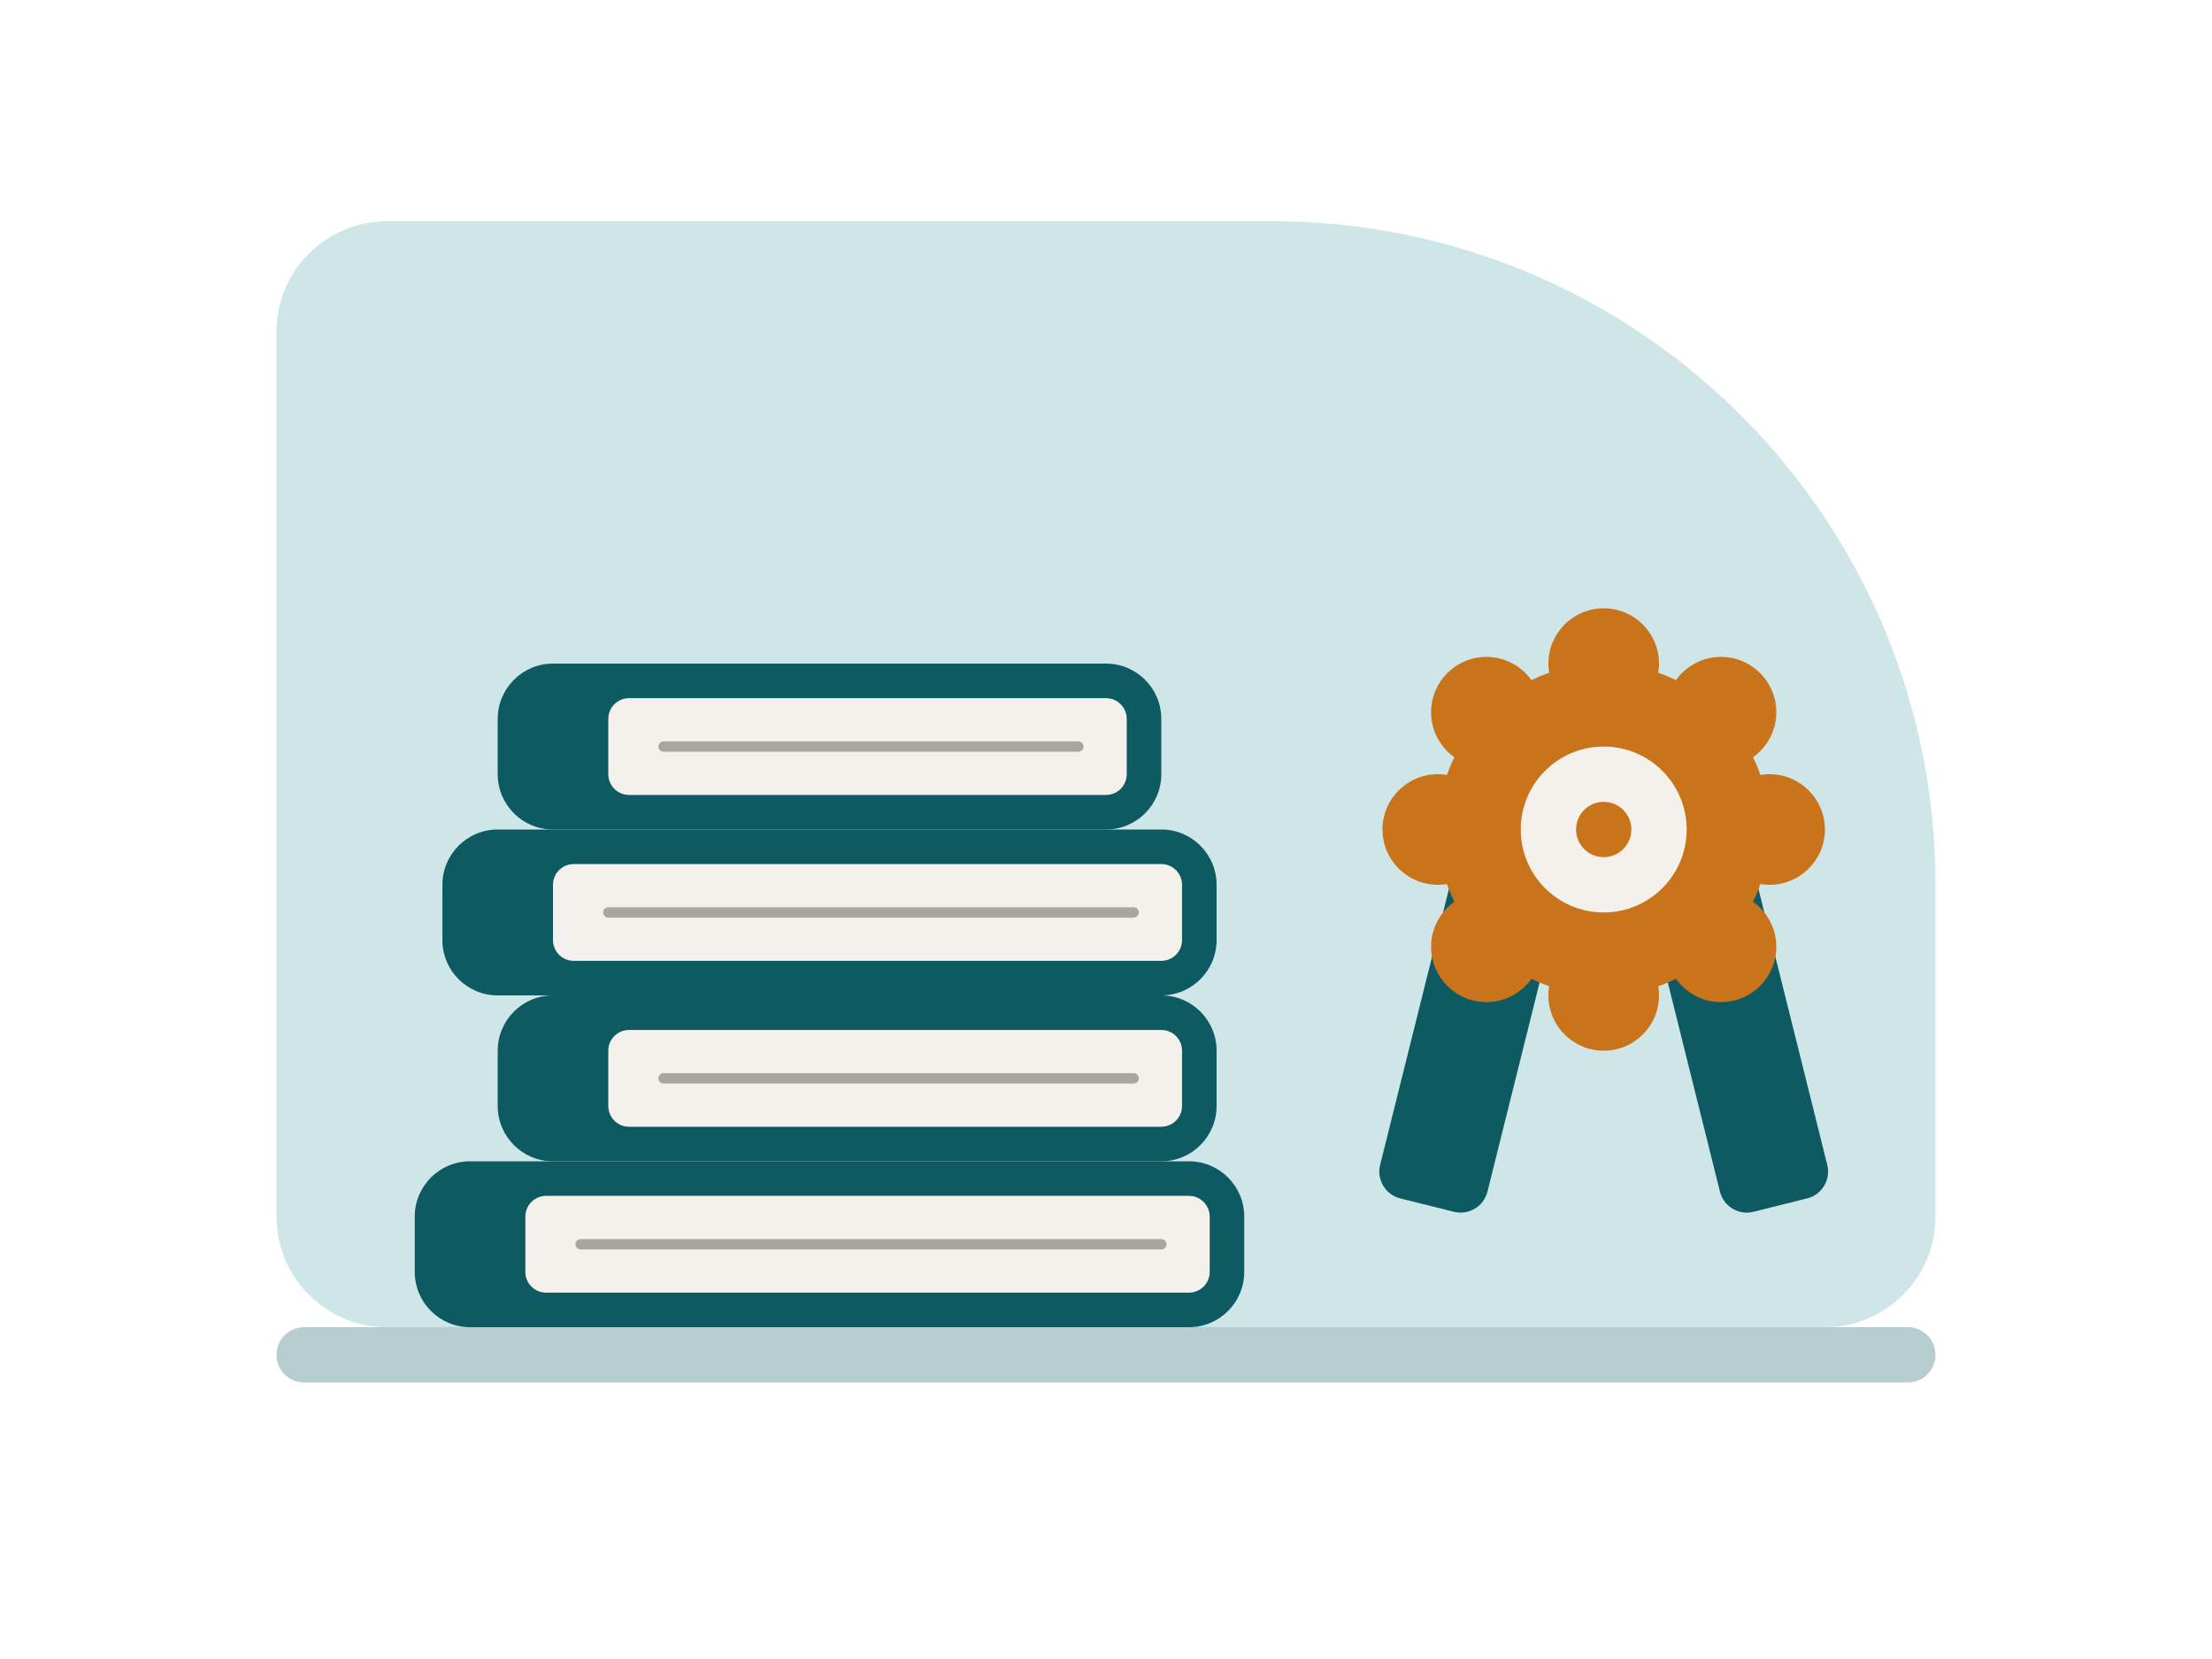
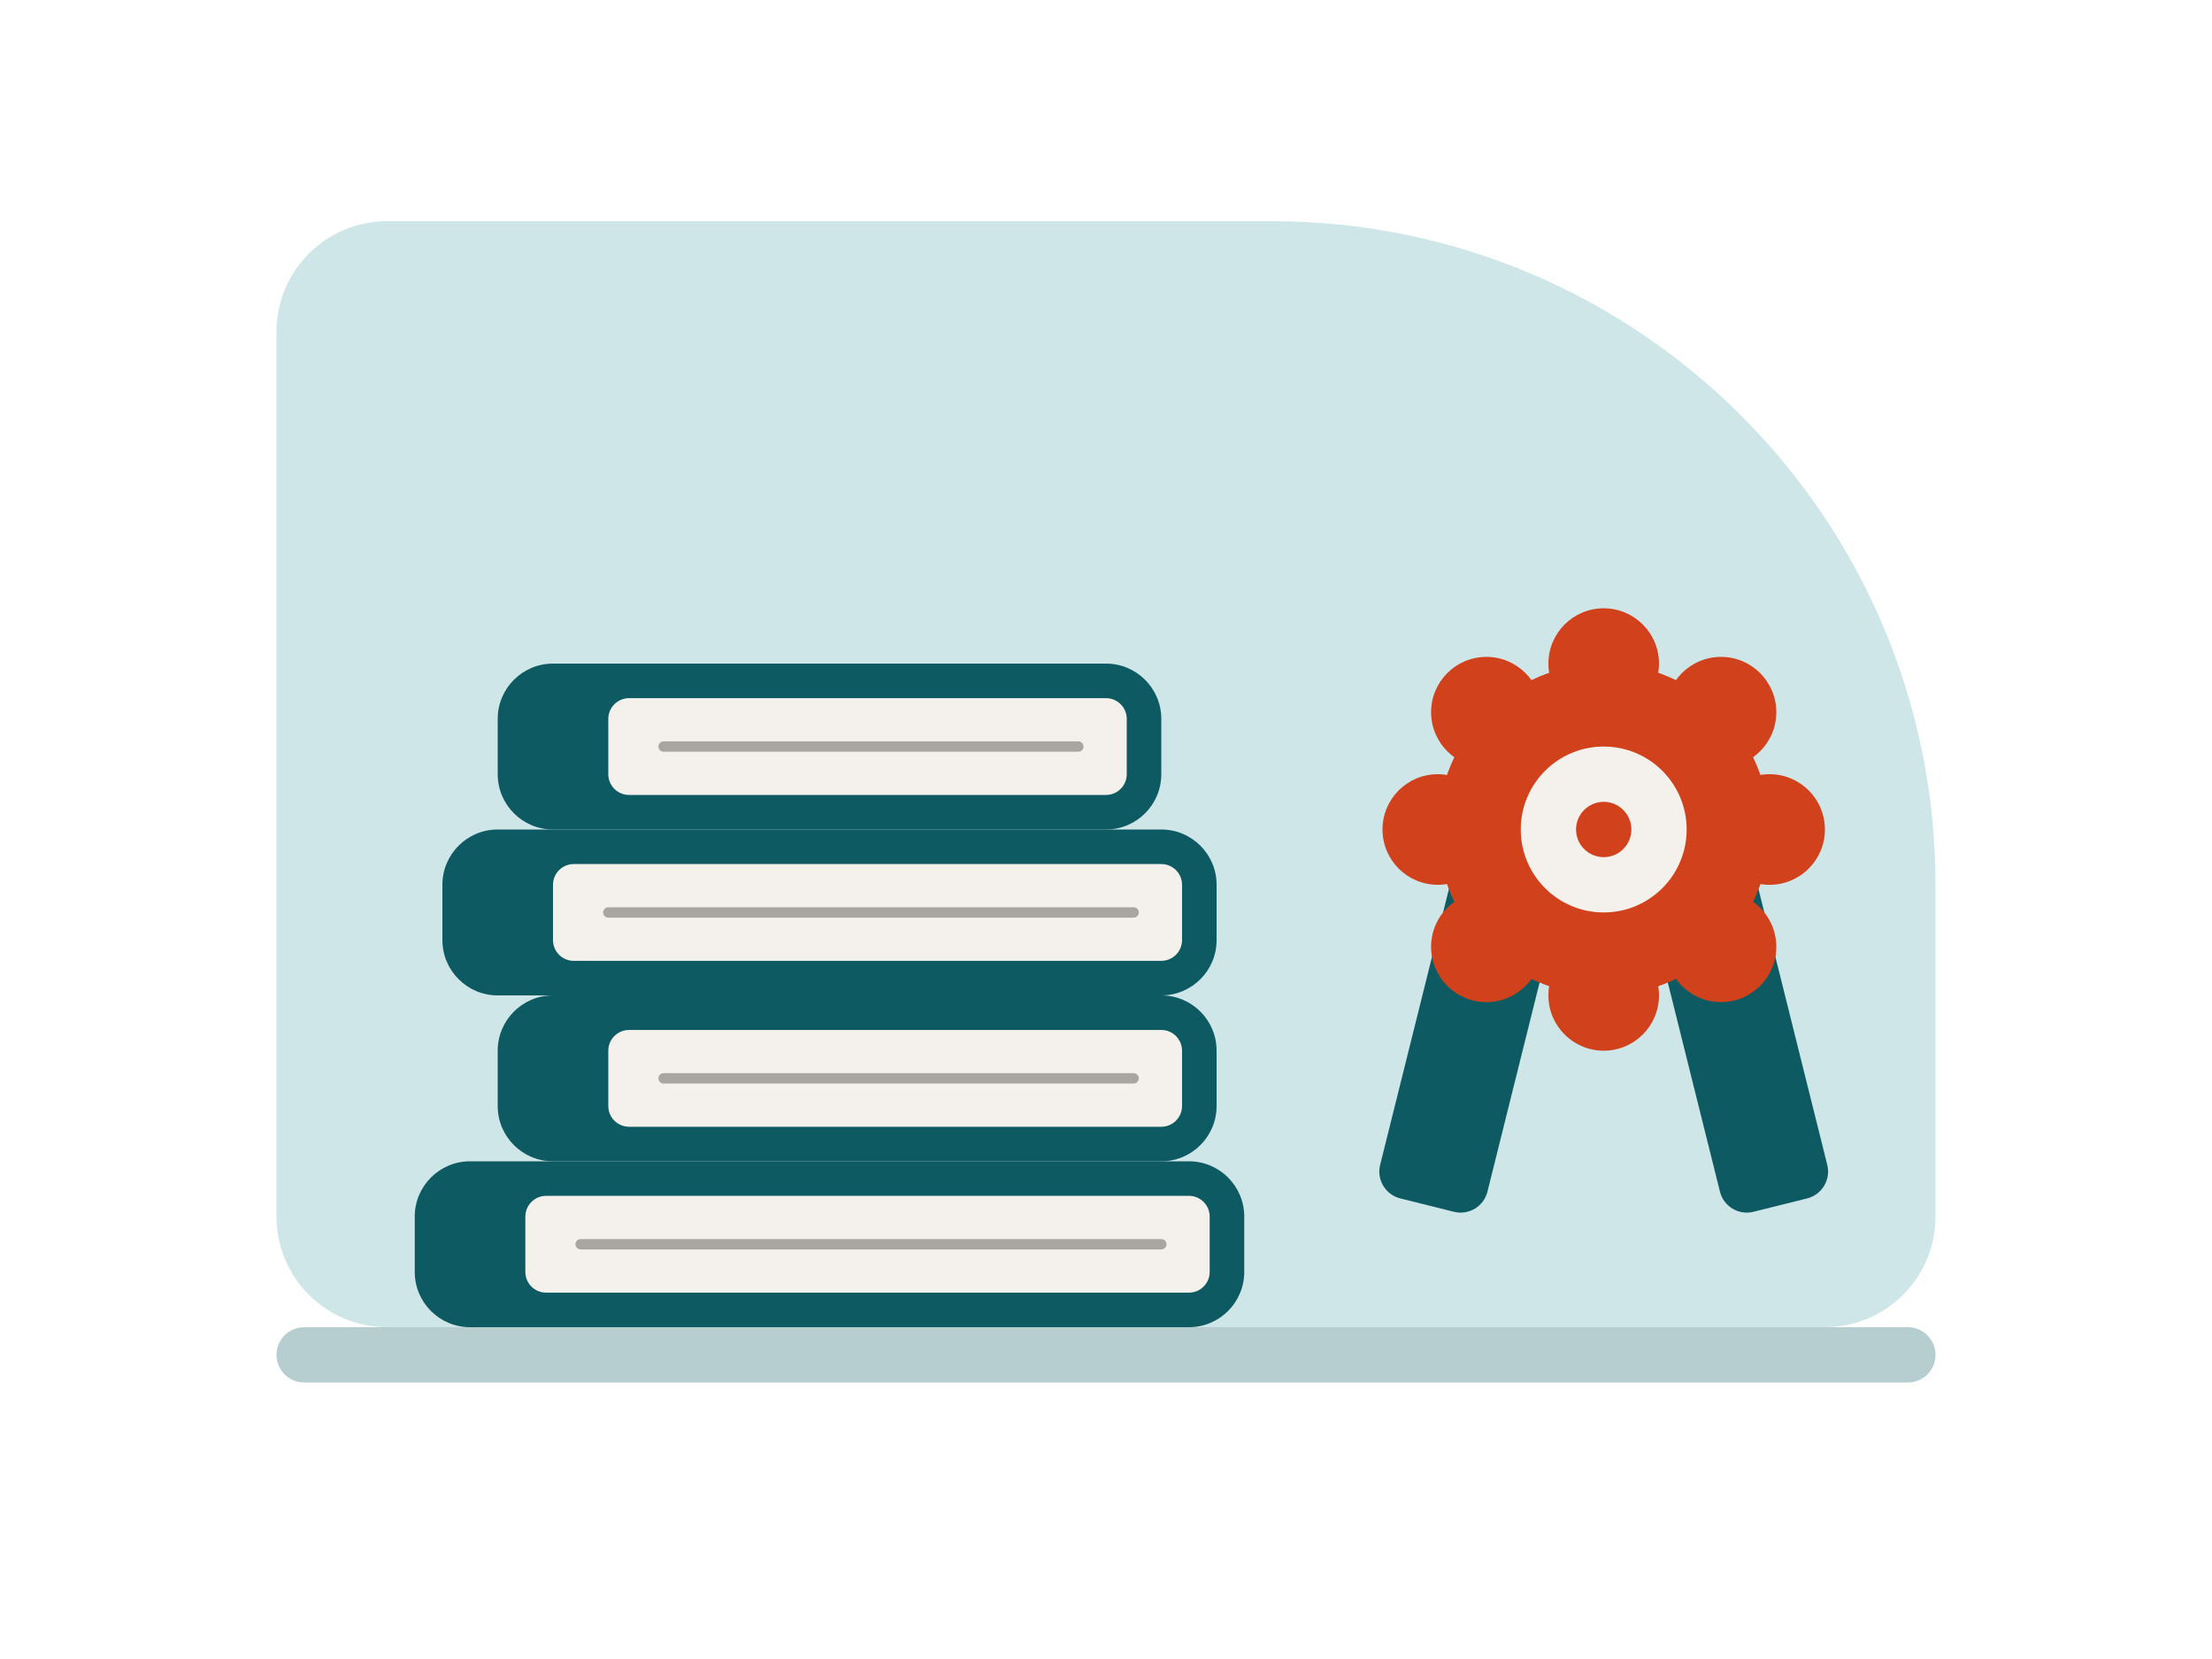
<svg xmlns="http://www.w3.org/2000/svg" width="320" height="240" viewBox="0 0 320 240" role="img">
  <path d="M56 32H184A96 96 0 0 1 280 128V176A16 16 0 0 1 264 192H56A16 16 0 0 1 40 176V48A16 16 0 0 1 56 32Z" fill="#CFE6E8" />
  <rect x="40" y="192" width="240" height="8" rx="4" fill="#0E5A63" opacity="0.3" />
  <rect x="60" y="168" width="120" height="24" rx="8" fill="#0E5A63" />
  <rect x="76" y="173" width="99" height="14" rx="3" fill="#F4F1EC" />
  <path d="M84 180H168" fill="none" stroke="#1C1A17" stroke-width="1.5" stroke-linecap="round" stroke-linejoin="round" opacity="0.35" />
  <rect x="72" y="144" width="104" height="24" rx="8" fill="#0E5A63" />
  <rect x="88" y="149" width="83" height="14" rx="3" fill="#F4F1EC" />
  <path d="M96 156H164" fill="none" stroke="#1C1A17" stroke-width="1.5" stroke-linecap="round" stroke-linejoin="round" opacity="0.35" />
  <rect x="64" y="120" width="112" height="24" rx="8" fill="#0E5A63" />
  <rect x="80" y="125" width="91" height="14" rx="3" fill="#F4F1EC" />
  <path d="M88 132H164" fill="none" stroke="#1C1A17" stroke-width="1.5" stroke-linecap="round" stroke-linejoin="round" opacity="0.35" />
  <rect x="72" y="96" width="96" height="24" rx="8" fill="#0E5A63" />
  <rect x="88" y="101" width="75" height="14" rx="3" fill="#F4F1EC" />
  <path d="M96 108H156" fill="none" stroke="#1C1A17" stroke-width="1.5" stroke-linecap="round" stroke-linejoin="round" opacity="0.35" />
  <rect x="212" y="120" width="16" height="56" rx="4" fill="#0E5A63" transform="rotate(14 220 120)" />
  <rect x="236" y="120" width="16" height="56" rx="4" fill="#0E5A63" transform="rotate(-14 244 120)" />
-   <circle cx="256" cy="120" r="8" fill="#C9731A" />
-   <circle cx="248.97" cy="136.97" r="8" fill="#C9731A" />
-   <circle cx="232" cy="144" r="8" fill="#C9731A" />
-   <circle cx="215.03" cy="136.97" r="8" fill="#C9731A" />
-   <circle cx="208" cy="120" r="8" fill="#C9731A" />
-   <circle cx="215.03" cy="103.03" r="8" fill="#C9731A" />
-   <circle cx="232" cy="96" r="8" fill="#C9731A" />
-   <circle cx="248.97" cy="103.03" r="8" fill="#C9731A" />
-   <circle cx="232" cy="120" r="24" fill="#C9731A" />
+   <circle cx="256" cy="120" r="8" fill="#D1411B" />
+   <circle cx="248.97" cy="136.97" r="8" fill="#D1411B" />
+   <circle cx="232" cy="144" r="8" fill="#D1411B" />
+   <circle cx="215.03" cy="136.97" r="8" fill="#D1411B" />
+   <circle cx="208" cy="120" r="8" fill="#D1411B" />
+   <circle cx="215.03" cy="103.03" r="8" fill="#D1411B" />
+   <circle cx="232" cy="96" r="8" fill="#D1411B" />
+   <circle cx="248.97" cy="103.03" r="8" fill="#D1411B" />
+   <circle cx="232" cy="120" r="24" fill="#D1411B" />
  <circle cx="232" cy="120" r="12" fill="#F4F1EC" />
-   <circle cx="232" cy="120" r="4" fill="#C9731A" />
+   <circle cx="232" cy="120" r="4" fill="#D1411B" />
</svg>
